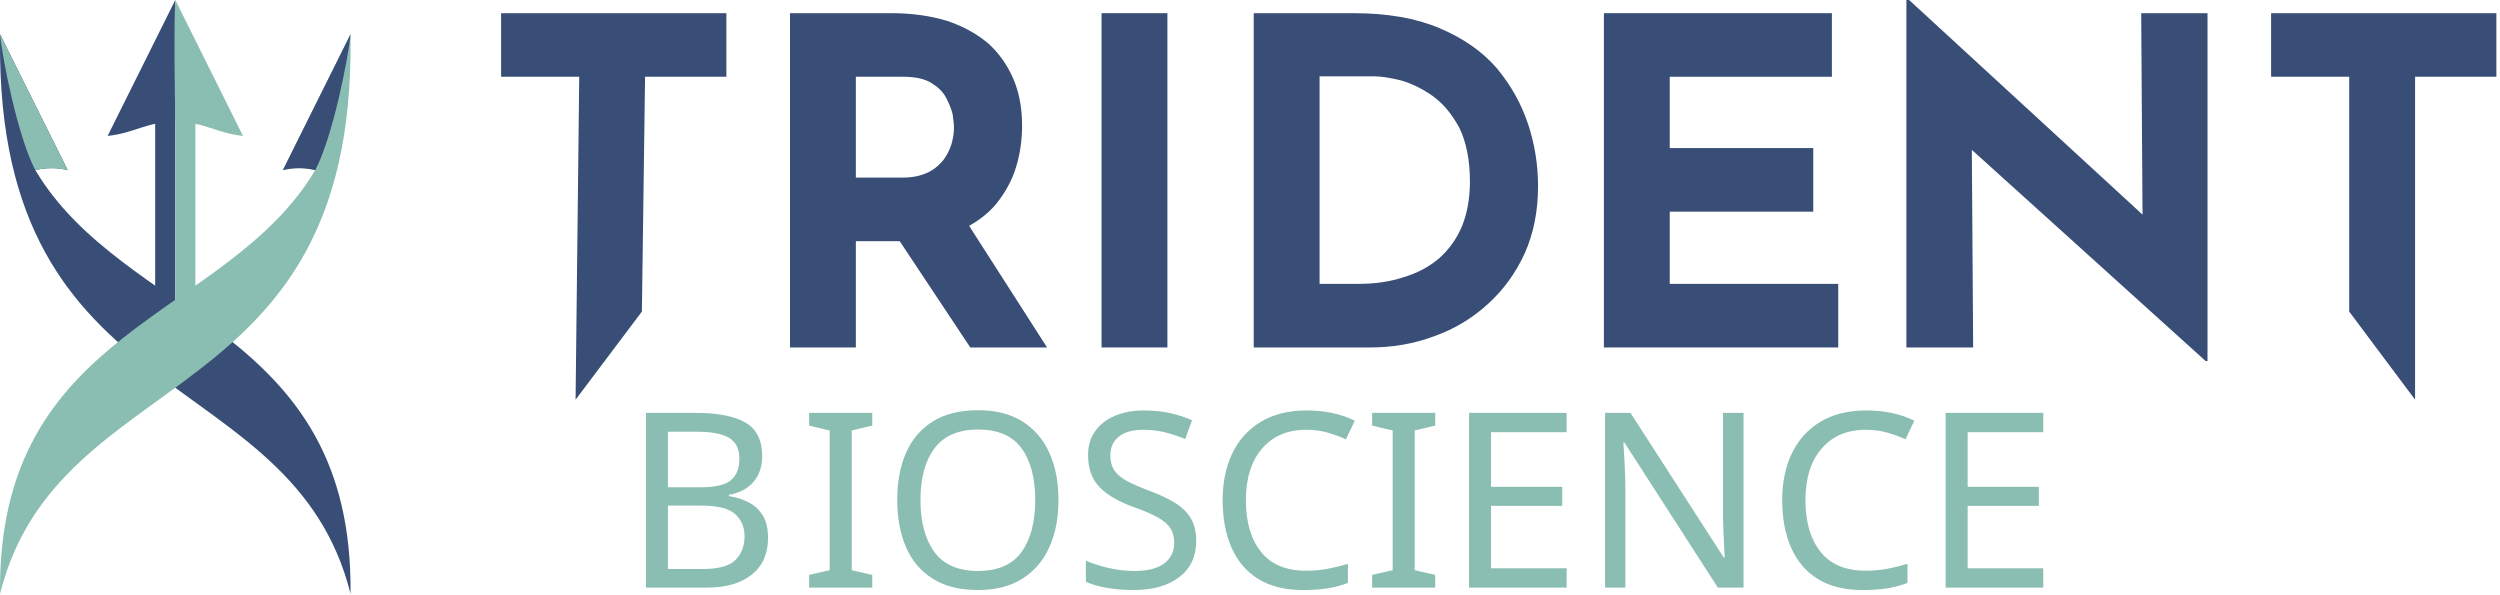
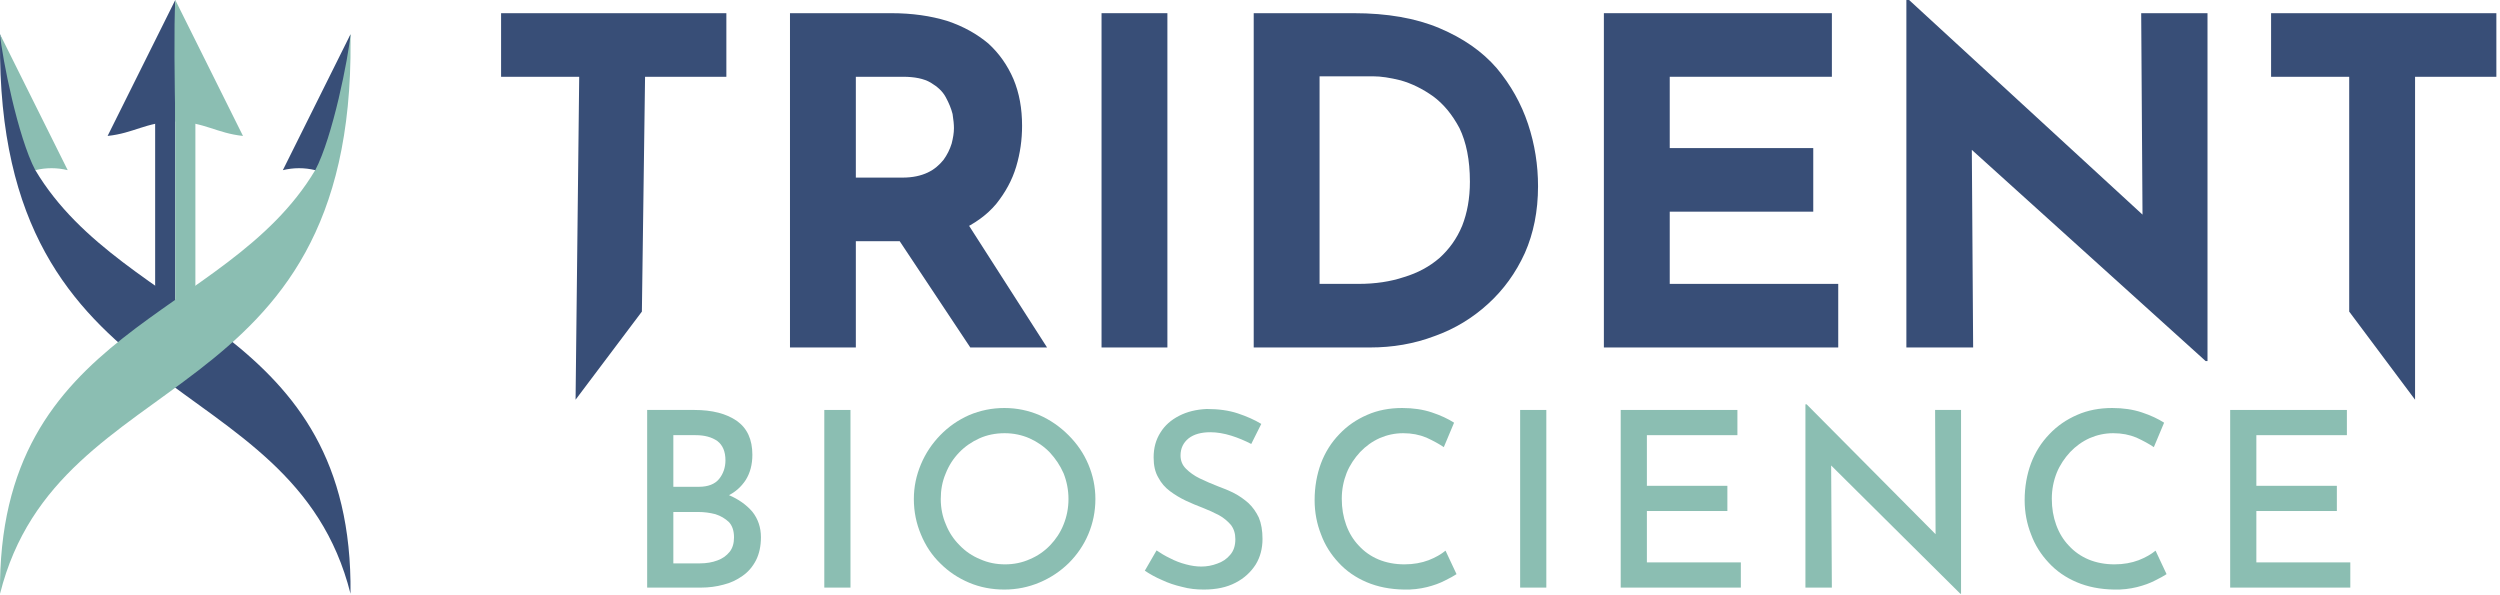
<svg xmlns="http://www.w3.org/2000/svg" width="100%" height="100%" viewBox="0 0 610 145" version="1.1" xml:space="preserve" style="fill-rule:evenodd;clip-rule:evenodd;stroke-linejoin:round;stroke-miterlimit:2;">
-   <g transform="matrix(1,0,0,1,-1763.15,-2635.67)">
-     <g>
+   <g transform="matrix(1,0,0,1,-655.443,-467.567)">
+     <g transform="matrix(1,0,0,1,-1107.71,-2168.1)">
      <g transform="matrix(0.24876,0,0,0.20228,1526.6,2468.17)">
        <rect x="1103.11" y="910.049" width="19.729" height="296.739" style="fill:rgb(56,78,119);" />
      </g>
+     </g>
+     <g transform="matrix(1,0,0,1,-1107.71,-2168.1)">
      <g transform="matrix(-0.24876,0,0,0.24876,2037.58,2403.73)">
        <path d="M931.313,932.514L997.637,1065.71C971.701,1062.95 960.515,1052.39 931.25,1051.4C931.25,1017.62 931.219,956.769 931.241,932.389L931.313,932.514Z" style="fill:rgb(56,78,119);" />
      </g>
+     </g>
+     <g transform="matrix(1,0,0,1,-1107.71,-2168.1)">
      <g transform="matrix(0.24876,0,0,0.24876,1531.51,2412.08)">
-         <path d="M931.216,932.389L997.637,1065.71C987.197,1063.18 976.607,1063.11 965.853,1065.71C1053.64,1213.03 1277.96,1219.12 1275,1481.19C1217.73,1252.78 928.067,1306.26 931.206,938.833C931.17,936.586 931.172,934.434 931.216,932.389Z" style="fill:rgb(56,78,119);" />
+         <path d="M931.294,932.547C931.294,932.547 976.607,1063.11 965.853,1065.71C1053.64,1213.03 1277.96,1219.12 1275,1481.19C1217.73,1252.78 928.067,1306.26 931.206,938.833C931.17,936.586 931.172,934.434 931.216,932.389L931.294,932.547Z" style="fill:rgb(56,78,119);" />
      </g>
+     </g>
+     <g transform="matrix(1,0,0,1,-1107.71,-2168.1)">
      <g transform="matrix(0.24876,0,0,0.20228,1531.51,2468.17)">
        <rect x="1103.11" y="910.049" width="19.729" height="296.739" style="fill:rgb(139,190,178);" />
      </g>
+     </g>
+     <g transform="matrix(1,0,0,1,-1107.71,-2168.1)">
      <g transform="matrix(0.24876,0,0,0.24876,1574.27,2403.73)">
        <path d="M931.313,932.514L997.637,1065.71C971.701,1062.95 960.515,1052.39 931.25,1051.4C930.59,1017.62 929.764,956.765 931.241,932.389L931.313,932.514Z" style="fill:rgb(139,190,178);" />
      </g>
+     </g>
+     <g transform="matrix(1,0,0,1,-1107.71,-2168.1)">
      <g transform="matrix(0.24876,0,0,0.24876,1531.5,2412.08)">
        <path d="M931.313,932.514L997.637,1065.71C987.197,1063.18 976.607,1063.11 965.853,1065.71C948.765,1033.43 933.346,955.54 931.25,932.389L931.313,932.514Z" style="fill:rgb(139,190,178);" />
      </g>
+     </g>
+     <g transform="matrix(1,0,0,1,-1107.71,-2168.1)">
      <g transform="matrix(-0.24876,0,0,0.24876,2080.33,2412.08)">
-         <path d="M931.216,932.389L997.637,1065.71C987.197,1063.18 976.607,1063.11 965.853,1065.71C1053.64,1213.03 1277.96,1219.12 1275,1481.19C1217.73,1252.78 928.067,1306.26 931.206,938.833C931.17,936.586 931.172,934.434 931.216,932.389Z" style="fill:rgb(139,190,178);" />
+         <path d="M931.294,932.547C931.294,932.547 976.607,1063.11 965.853,1065.71C1053.64,1213.03 1277.96,1219.12 1275,1481.19C1217.73,1252.78 928.067,1306.26 931.206,938.833C931.17,936.586 931.172,934.434 931.216,932.389L931.294,932.547Z" style="fill:rgb(139,190,178);" />
      </g>
+     </g>
+     <g transform="matrix(1,0,0,1,-1107.71,-2168.1)">
      <g transform="matrix(-0.24876,0,0,0.24876,2080.34,2412.08)">
        <path d="M931.313,932.514L997.637,1065.71C987.197,1063.18 976.607,1063.11 965.853,1065.71C948.765,1033.43 933.346,955.54 931.25,932.389L931.313,932.514Z" style="fill:rgb(56,78,119);" />
      </g>
+     </g>
+     <g transform="matrix(1,0,0,1,-1107.71,-2168.1)">
      <g transform="matrix(110.823,0,0,110.823,1880.43,2720.45)">
        <path d="M0.045,-0.736L0.541,-0.736L0.541,-0.596L0.362,-0.596L0.355,-0.079L0.209,0.115L0.217,-0.596L0.045,-0.596L0.045,-0.736Z" style="fill:rgb(56,78,119);fill-rule:nonzero;" />
      </g>
      <g transform="matrix(110.823,0,0,110.823,1945.38,2720.45)">
        <path d="M0.318,-0.736C0.364,-0.736 0.405,-0.73 0.441,-0.719C0.477,-0.707 0.507,-0.69 0.532,-0.669C0.556,-0.647 0.574,-0.621 0.587,-0.591C0.6,-0.56 0.606,-0.526 0.606,-0.488C0.606,-0.458 0.602,-0.428 0.593,-0.398C0.584,-0.368 0.569,-0.341 0.549,-0.316C0.528,-0.291 0.501,-0.272 0.468,-0.257C0.435,-0.242 0.393,-0.234 0.344,-0.234L0.24,-0.234L0.24,0L0.095,0L0.095,-0.736L0.318,-0.736ZM0.343,-0.374C0.365,-0.374 0.383,-0.378 0.398,-0.385C0.413,-0.392 0.424,-0.402 0.433,-0.413C0.441,-0.424 0.447,-0.436 0.451,-0.449C0.454,-0.461 0.456,-0.472 0.456,-0.483C0.456,-0.491 0.455,-0.501 0.453,-0.514C0.45,-0.526 0.445,-0.538 0.438,-0.551C0.431,-0.564 0.42,-0.574 0.405,-0.583C0.39,-0.592 0.369,-0.596 0.344,-0.596L0.24,-0.596L0.24,-0.374L0.343,-0.374ZM0.479,-0.284L0.661,0L0.492,0L0.306,-0.28L0.479,-0.284Z" style="fill:rgb(56,78,119);fill-rule:nonzero;" />
      </g>
      <g transform="matrix(110.823,0,0,110.823,2021.4,2720.45)">
        <rect x="0.095" y="-0.736" width="0.145" height="0.736" style="fill:rgb(56,78,119);fill-rule:nonzero;" />
      </g>
      <g transform="matrix(110.823,0,0,110.823,2058.53,2720.45)">
        <path d="M0.095,0L0.095,-0.736L0.315,-0.736C0.389,-0.736 0.452,-0.725 0.504,-0.703C0.556,-0.681 0.598,-0.652 0.63,-0.615C0.661,-0.578 0.684,-0.537 0.699,-0.492C0.714,-0.447 0.721,-0.401 0.721,-0.355C0.721,-0.3 0.711,-0.251 0.692,-0.208C0.672,-0.164 0.645,-0.127 0.611,-0.096C0.577,-0.065 0.538,-0.041 0.493,-0.025C0.448,-0.008 0.401,0 0.351,0L0.095,0ZM0.24,-0.14L0.326,-0.14C0.363,-0.14 0.396,-0.145 0.426,-0.155C0.456,-0.164 0.482,-0.178 0.504,-0.197C0.525,-0.216 0.542,-0.239 0.554,-0.268C0.565,-0.296 0.571,-0.328 0.571,-0.365C0.571,-0.413 0.563,-0.452 0.548,-0.483C0.532,-0.513 0.513,-0.536 0.49,-0.553C0.466,-0.57 0.443,-0.581 0.419,-0.588C0.395,-0.594 0.375,-0.597 0.358,-0.597L0.24,-0.597L0.24,-0.14Z" style="fill:rgb(56,78,119);fill-rule:nonzero;" />
      </g>
      <g transform="matrix(110.823,0,0,110.823,2143.97,2720.45)">
        <path d="M0.095,-0.736L0.597,-0.736L0.597,-0.596L0.24,-0.596L0.24,-0.439L0.556,-0.439L0.556,-0.299L0.24,-0.299L0.24,-0.14L0.611,-0.14L0.611,0L0.095,0L0.095,-0.736Z" style="fill:rgb(56,78,119);fill-rule:nonzero;" />
      </g>
      <g transform="matrix(110.823,0,0,110.823,2217.78,2720.45)">
        <path d="M0.754,0.03L0.196,-0.474L0.239,-0.45L0.242,0L0.095,0L0.095,-0.765L0.101,-0.765L0.647,-0.263L0.615,-0.277L0.612,-0.736L0.758,-0.736L0.758,0.03L0.754,0.03Z" style="fill:rgb(56,78,119);fill-rule:nonzero;" />
      </g>
      <g transform="matrix(110.823,0,0,110.823,2312.31,2720.45)">
        <path d="M0.045,-0.736L0.541,-0.736L0.541,-0.596L0.362,-0.596L0.362,0.115L0.217,-0.079L0.217,-0.596L0.045,-0.596L0.045,-0.736Z" style="fill:rgb(56,78,119);fill-rule:nonzero;" />
      </g>
+     </g>
+     <g transform="matrix(1,0,0,1,-1107.71,-2168.1)">
      <g transform="matrix(0.298498,0,0,0.298498,1481.62,2460.45)">
-         <text x="1451.77px" y="1067.31px" style="font-family:'JosefinSans-Medium', 'Josefin Sans';font-weight:500;font-size:200px;fill:rgb(139,190,178);">B<tspan x="1596.57px 1678.77px 1869.97px 2006.37px 2165.37px 2247.57px 2398.57px 2586.77px 2745.77px " y="1067.31px 1067.31px 1067.31px 1067.31px 1067.31px 1067.31px 1067.31px 1067.31px 1067.31px ">IOSCIENCE</tspan>
-         </text>
+         <g transform="matrix(200,0,0,200,1451.77,1067.31)">
+           <path d="M0.295,-0.726C0.368,-0.726 0.426,-0.711 0.469,-0.681C0.511,-0.651 0.532,-0.605 0.532,-0.543C0.532,-0.503 0.523,-0.469 0.505,-0.44C0.486,-0.411 0.461,-0.389 0.429,-0.374C0.396,-0.358 0.358,-0.349 0.314,-0.347L0.298,-0.404C0.349,-0.403 0.395,-0.394 0.436,-0.378C0.476,-0.361 0.508,-0.338 0.532,-0.31C0.555,-0.281 0.567,-0.246 0.567,-0.206C0.567,-0.169 0.56,-0.138 0.547,-0.112C0.533,-0.085 0.515,-0.064 0.492,-0.048C0.468,-0.031 0.443,-0.019 0.414,-0.012C0.385,-0.004 0.354,0 0.323,0L0.102,0L0.102,-0.726L0.295,-0.726ZM0.314,-0.412C0.351,-0.412 0.379,-0.423 0.396,-0.444C0.413,-0.465 0.422,-0.491 0.422,-0.52C0.422,-0.556 0.411,-0.582 0.389,-0.599C0.366,-0.615 0.337,-0.623 0.3,-0.623L0.209,-0.623L0.209,-0.412L0.314,-0.412ZM0.318,-0.099C0.344,-0.099 0.368,-0.103 0.389,-0.111C0.409,-0.118 0.426,-0.13 0.439,-0.146C0.451,-0.161 0.457,-0.181 0.457,-0.205C0.457,-0.232 0.45,-0.253 0.436,-0.268C0.421,-0.282 0.403,-0.293 0.381,-0.3C0.358,-0.306 0.335,-0.309 0.311,-0.309L0.209,-0.309L0.209,-0.099L0.318,-0.099Z" style="fill:rgb(139,190,178);fill-rule:nonzero;" />
+         </g>
+         <g transform="matrix(200,0,0,200,1596.57,1067.31)">
+           <rect x="0.102" y="-0.726" width="0.107" height="0.726" style="fill:rgb(139,190,178);fill-rule:nonzero;" />
+         </g>
+         <g transform="matrix(200,0,0,200,1678.77,1067.31)">
+           <path d="M0.057,-0.362C0.057,-0.412 0.067,-0.459 0.086,-0.504C0.105,-0.549 0.131,-0.588 0.165,-0.623C0.199,-0.658 0.238,-0.685 0.283,-0.705C0.328,-0.724 0.376,-0.734 0.427,-0.734C0.478,-0.734 0.525,-0.724 0.57,-0.705C0.615,-0.685 0.654,-0.658 0.689,-0.623C0.724,-0.588 0.751,-0.549 0.77,-0.504C0.789,-0.459 0.799,-0.412 0.799,-0.362C0.799,-0.311 0.789,-0.263 0.77,-0.218C0.751,-0.173 0.724,-0.134 0.69,-0.1C0.655,-0.066 0.616,-0.04 0.571,-0.021C0.526,-0.002 0.478,0.008 0.427,0.008C0.376,0.008 0.328,-0.001 0.283,-0.02C0.238,-0.039 0.199,-0.065 0.165,-0.099C0.131,-0.132 0.105,-0.171 0.086,-0.217C0.067,-0.262 0.057,-0.31 0.057,-0.362ZM0.167,-0.362C0.167,-0.325 0.174,-0.29 0.188,-0.258C0.201,-0.225 0.22,-0.197 0.244,-0.173C0.268,-0.148 0.296,-0.129 0.328,-0.116C0.359,-0.102 0.393,-0.095 0.43,-0.095C0.466,-0.095 0.5,-0.102 0.531,-0.116C0.562,-0.129 0.59,-0.148 0.614,-0.173C0.637,-0.197 0.656,-0.225 0.669,-0.258C0.682,-0.29 0.689,-0.325 0.689,-0.362C0.689,-0.399 0.682,-0.434 0.669,-0.467C0.655,-0.499 0.636,-0.527 0.613,-0.552C0.589,-0.577 0.561,-0.596 0.53,-0.61C0.498,-0.624 0.464,-0.631 0.428,-0.631C0.391,-0.631 0.356,-0.624 0.325,-0.61C0.294,-0.596 0.266,-0.577 0.242,-0.552C0.218,-0.527 0.2,-0.499 0.187,-0.466C0.173,-0.433 0.167,-0.399 0.167,-0.362Z" style="fill:rgb(139,190,178);fill-rule:nonzero;" />
+         </g>
+         <g transform="matrix(200,0,0,200,1869.97,1067.31)">
+           <path d="M0.48,-0.587C0.455,-0.6 0.427,-0.612 0.398,-0.621C0.369,-0.63 0.34,-0.635 0.313,-0.635C0.276,-0.635 0.246,-0.627 0.224,-0.61C0.202,-0.592 0.191,-0.569 0.191,-0.54C0.191,-0.519 0.198,-0.501 0.213,-0.486C0.228,-0.471 0.247,-0.457 0.27,-0.446C0.293,-0.435 0.318,-0.424 0.344,-0.414C0.366,-0.406 0.388,-0.397 0.41,-0.386C0.431,-0.375 0.451,-0.361 0.469,-0.345C0.486,-0.329 0.5,-0.309 0.511,-0.286C0.521,-0.262 0.526,-0.233 0.526,-0.199C0.526,-0.16 0.517,-0.125 0.498,-0.094C0.478,-0.063 0.451,-0.038 0.416,-0.02C0.38,-0.001 0.337,0.008 0.286,0.008C0.255,0.008 0.226,0.005 0.197,-0.003C0.167,-0.01 0.14,-0.019 0.115,-0.031C0.089,-0.042 0.066,-0.055 0.045,-0.069L0.093,-0.152C0.109,-0.141 0.127,-0.13 0.148,-0.12C0.169,-0.109 0.19,-0.101 0.213,-0.095C0.235,-0.089 0.256,-0.086 0.276,-0.086C0.298,-0.086 0.32,-0.09 0.341,-0.098C0.362,-0.105 0.38,-0.117 0.394,-0.134C0.408,-0.15 0.415,-0.171 0.415,-0.198C0.415,-0.221 0.409,-0.24 0.397,-0.256C0.384,-0.271 0.368,-0.285 0.348,-0.296C0.327,-0.307 0.305,-0.317 0.282,-0.326C0.259,-0.335 0.236,-0.344 0.213,-0.355C0.19,-0.366 0.168,-0.379 0.148,-0.394C0.128,-0.409 0.112,-0.427 0.1,-0.45C0.087,-0.472 0.081,-0.499 0.081,-0.532C0.081,-0.571 0.09,-0.604 0.109,-0.634C0.127,-0.663 0.152,-0.685 0.185,-0.702C0.218,-0.719 0.255,-0.728 0.298,-0.73C0.347,-0.73 0.389,-0.724 0.425,-0.712C0.461,-0.7 0.493,-0.686 0.521,-0.669L0.48,-0.587Z" style="fill:rgb(139,190,178);fill-rule:nonzero;" />
+         </g>
+         <g transform="matrix(200,0,0,200,2006.37,1067.31)">
+           <path d="M0.637,-0.055C0.626,-0.048 0.611,-0.039 0.59,-0.029C0.569,-0.018 0.544,-0.009 0.516,-0.002C0.487,0.005 0.456,0.009 0.422,0.008C0.365,0.007 0.315,-0.003 0.27,-0.022C0.225,-0.041 0.186,-0.068 0.155,-0.102C0.124,-0.135 0.099,-0.174 0.083,-0.218C0.066,-0.261 0.057,-0.308 0.057,-0.357C0.057,-0.412 0.066,-0.462 0.083,-0.508C0.1,-0.553 0.125,-0.593 0.158,-0.627C0.19,-0.661 0.228,-0.687 0.272,-0.706C0.315,-0.725 0.363,-0.734 0.415,-0.734C0.46,-0.734 0.5,-0.728 0.536,-0.716C0.572,-0.704 0.602,-0.69 0.627,-0.674L0.585,-0.574C0.566,-0.587 0.542,-0.6 0.514,-0.613C0.485,-0.625 0.454,-0.631 0.419,-0.631C0.385,-0.631 0.353,-0.624 0.323,-0.611C0.292,-0.597 0.266,-0.578 0.243,-0.554C0.22,-0.529 0.201,-0.501 0.188,-0.469C0.175,-0.436 0.168,-0.401 0.168,-0.363C0.168,-0.324 0.174,-0.289 0.186,-0.256C0.198,-0.223 0.215,-0.195 0.238,-0.171C0.26,-0.147 0.287,-0.128 0.318,-0.115C0.349,-0.102 0.385,-0.095 0.424,-0.095C0.461,-0.095 0.494,-0.101 0.523,-0.112C0.551,-0.123 0.574,-0.136 0.592,-0.151L0.637,-0.055Z" style="fill:rgb(139,190,178);fill-rule:nonzero;" />
+         </g>
+         <g transform="matrix(200,0,0,200,2165.37,1067.31)">
+           <rect x="0.102" y="-0.726" width="0.107" height="0.726" style="fill:rgb(139,190,178);fill-rule:nonzero;" />
+         </g>
+         <g transform="matrix(200,0,0,200,2247.57,1067.31)">
+           <path d="M0.102,-0.726L0.579,-0.726L0.579,-0.623L0.209,-0.623L0.209,-0.416L0.538,-0.416L0.538,-0.313L0.209,-0.313L0.209,-0.103L0.593,-0.103L0.593,0L0.102,0L0.102,-0.726Z" style="fill:rgb(139,190,178);fill-rule:nonzero;" />
+         </g>
+         <g transform="matrix(200,0,0,200,2398.57,1067.31)">
+           <path d="M0.735,0.025L0.176,-0.53L0.207,-0.52L0.21,0L0.102,0L0.102,-0.749L0.107,-0.749L0.659,-0.193L0.634,-0.2L0.632,-0.726L0.738,-0.726L0.738,0.025L0.735,0.025Z" style="fill:rgb(139,190,178);fill-rule:nonzero;" />
+         </g>
+         <g transform="matrix(200,0,0,200,2586.77,1067.31)">
+           <path d="M0.637,-0.055C0.626,-0.048 0.611,-0.039 0.59,-0.029C0.569,-0.018 0.544,-0.009 0.516,-0.002C0.487,0.005 0.456,0.009 0.422,0.008C0.365,0.007 0.315,-0.003 0.27,-0.022C0.225,-0.041 0.186,-0.068 0.155,-0.102C0.124,-0.135 0.099,-0.174 0.083,-0.218C0.066,-0.261 0.057,-0.308 0.057,-0.357C0.057,-0.412 0.066,-0.462 0.083,-0.508C0.1,-0.553 0.125,-0.593 0.158,-0.627C0.19,-0.661 0.228,-0.687 0.272,-0.706C0.315,-0.725 0.363,-0.734 0.415,-0.734C0.46,-0.734 0.5,-0.728 0.536,-0.716C0.572,-0.704 0.602,-0.69 0.627,-0.674L0.585,-0.574C0.566,-0.587 0.542,-0.6 0.514,-0.613C0.485,-0.625 0.454,-0.631 0.419,-0.631C0.385,-0.631 0.353,-0.624 0.323,-0.611C0.292,-0.597 0.266,-0.578 0.243,-0.554C0.22,-0.529 0.201,-0.501 0.188,-0.469C0.175,-0.436 0.168,-0.401 0.168,-0.363C0.168,-0.324 0.174,-0.289 0.186,-0.256C0.198,-0.223 0.215,-0.195 0.238,-0.171C0.26,-0.147 0.287,-0.128 0.318,-0.115C0.349,-0.102 0.385,-0.095 0.424,-0.095C0.461,-0.095 0.494,-0.101 0.523,-0.112C0.551,-0.123 0.574,-0.136 0.592,-0.151L0.637,-0.055Z" style="fill:rgb(139,190,178);fill-rule:nonzero;" />
+         </g>
+         <g transform="matrix(200,0,0,200,2745.77,1067.31)">
+           <path d="M0.102,-0.726L0.579,-0.726L0.579,-0.623L0.209,-0.623L0.209,-0.416L0.538,-0.416L0.538,-0.313L0.209,-0.313L0.209,-0.103L0.593,-0.103L0.593,0L0.102,0L0.102,-0.726Z" style="fill:rgb(139,190,178);fill-rule:nonzero;" />
+         </g>
      </g>
    </g>
  </g>
</svg>
